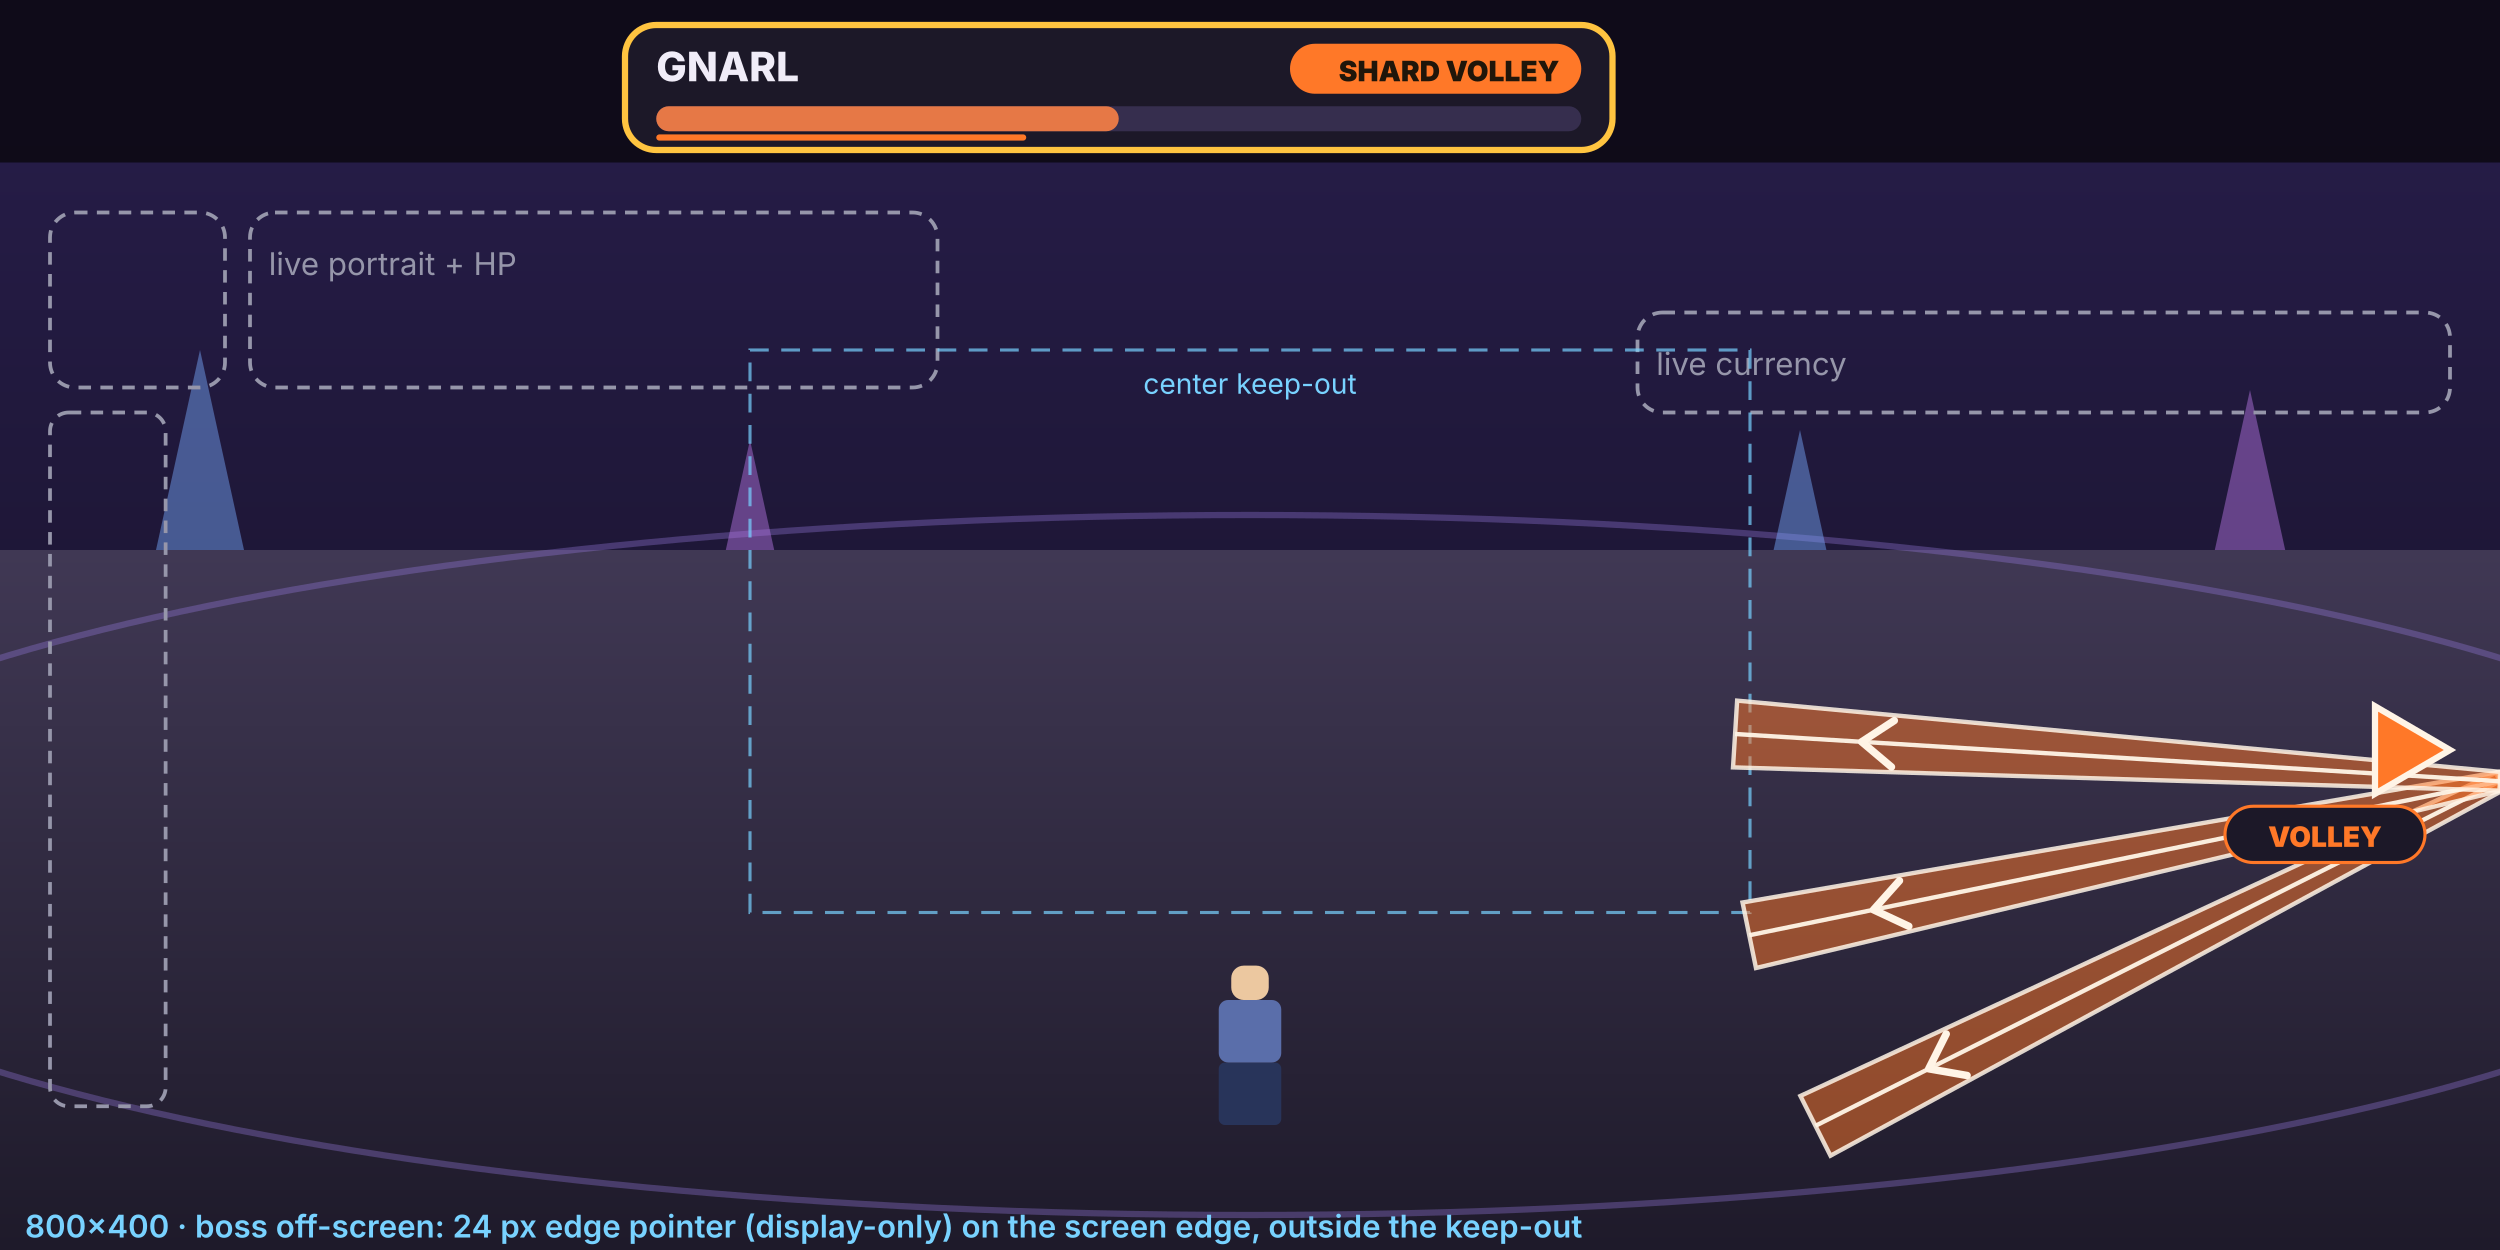
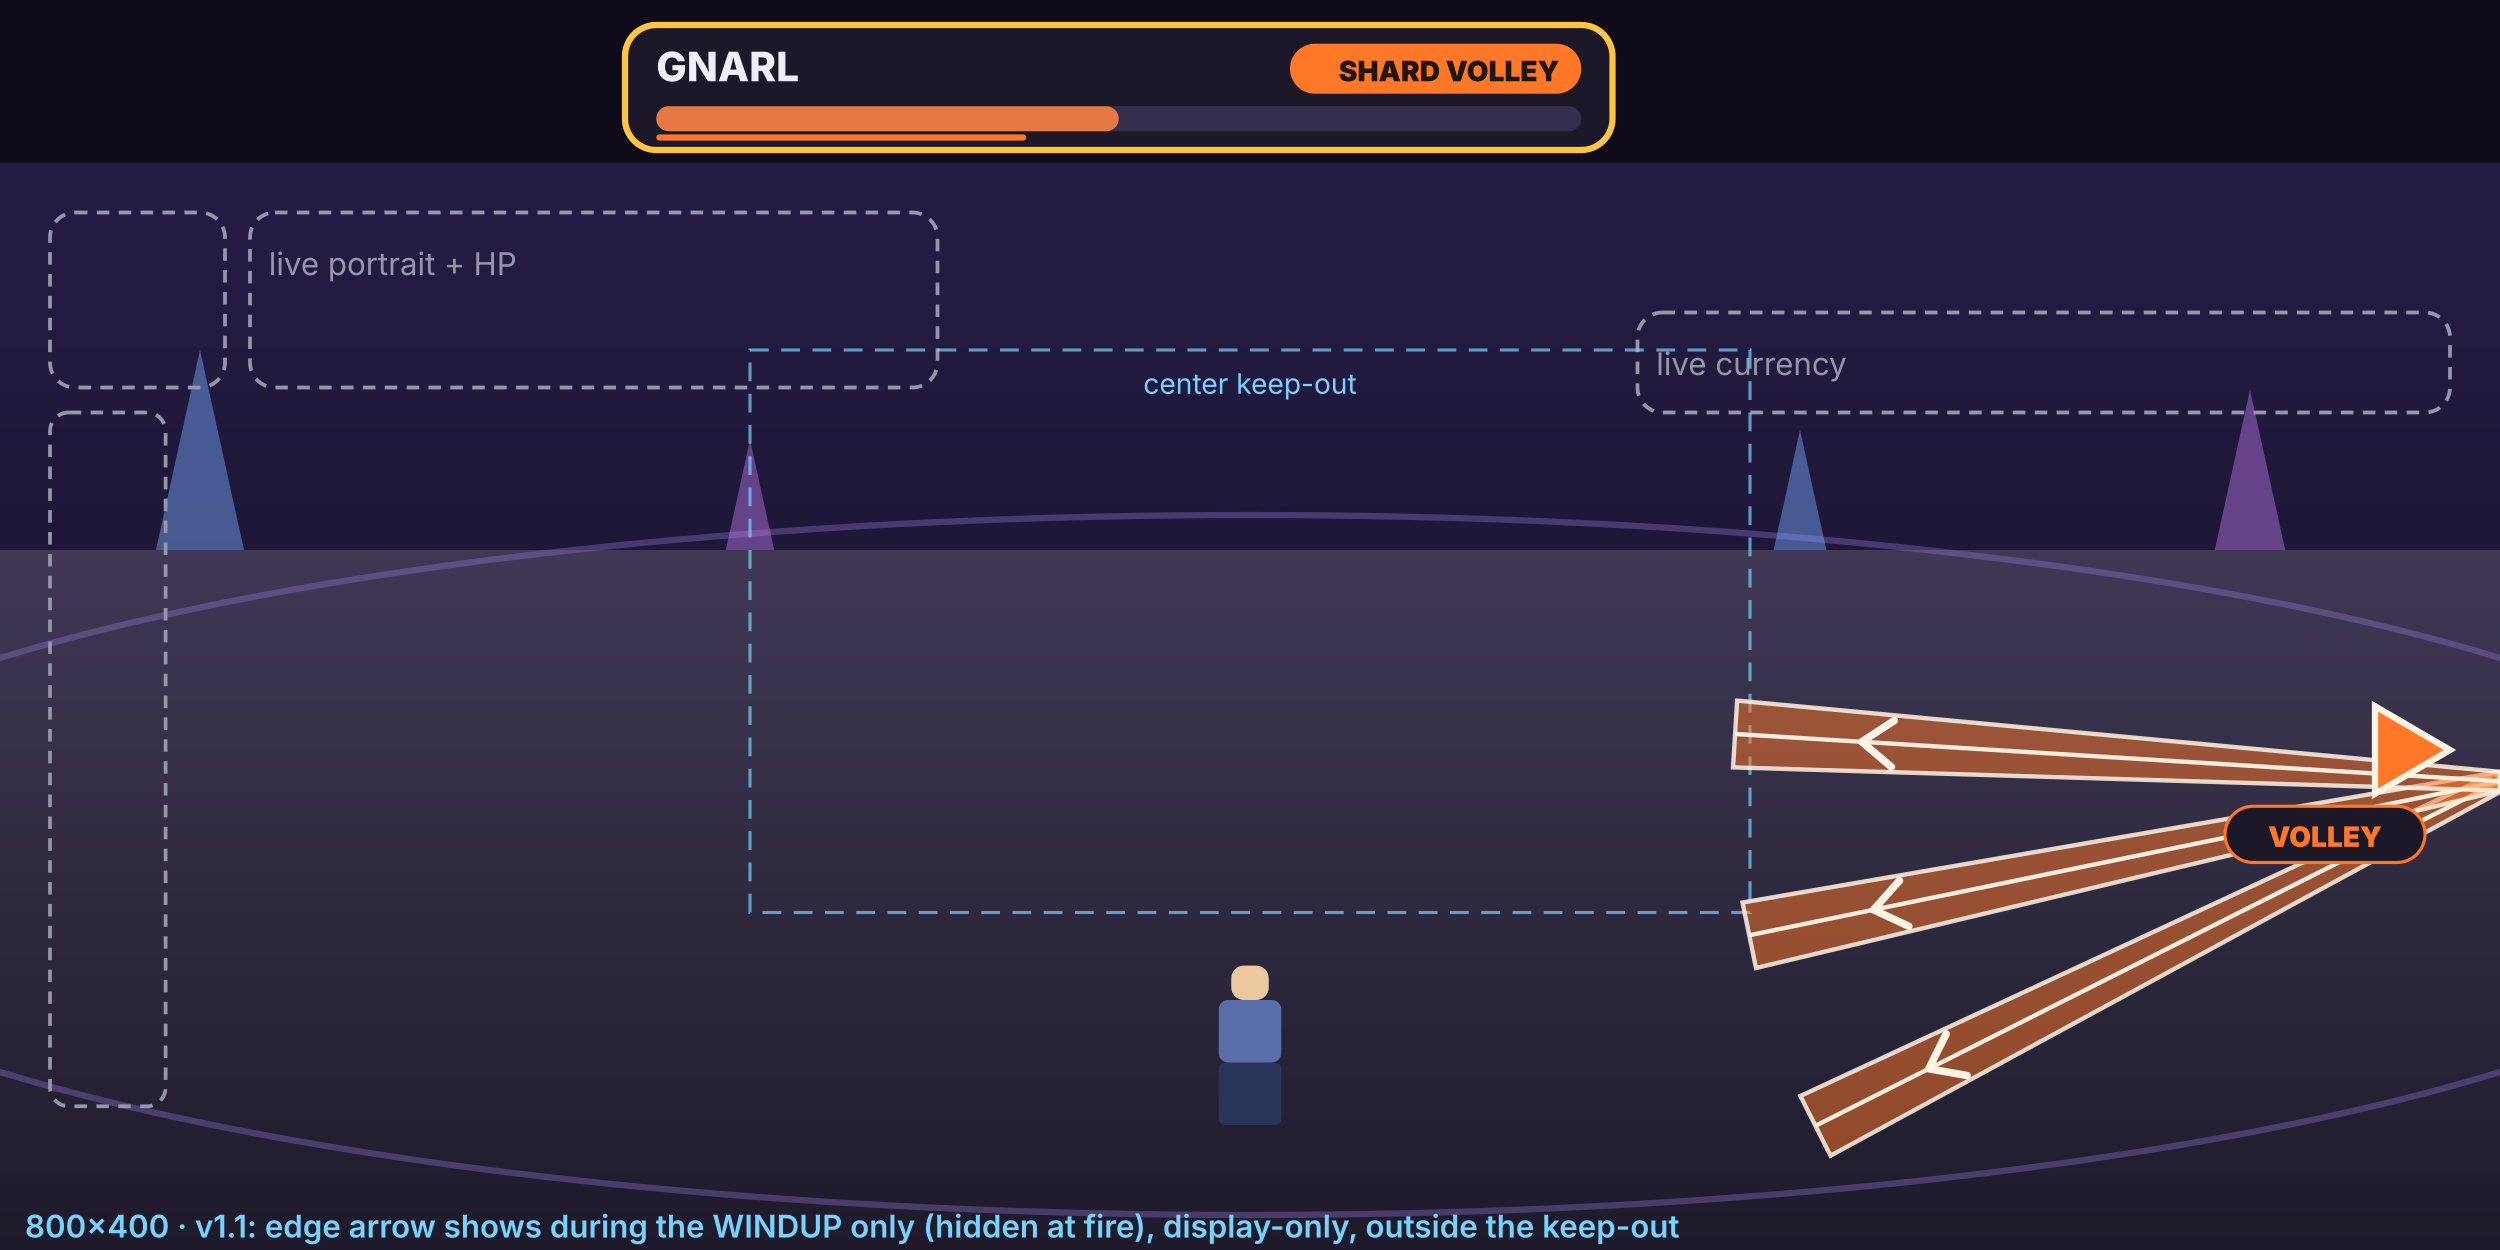
<svg xmlns="http://www.w3.org/2000/svg" width="800" height="400" viewBox="0 0 800 400">
  <defs>
    <linearGradient id="asky" x1="0" y1="0" x2="0" y2="1">
      <stop offset="0" stop-color="rgb(40,30,76)" />
      <stop offset="1" stop-color="rgb(18,14,30)" />
    </linearGradient>
    <linearGradient id="agnd" x1="0" y1="0" x2="0" y2="1">
      <stop offset="0" stop-color="rgb(64,56,84)" />
      <stop offset="1" stop-color="rgb(30,26,42)" />
    </linearGradient>
  </defs>
  <rect x="0" y="0" width="800" height="400" rx="0" fill="url(#asky)" />
  <polygon points="0,176.0 800,176.0 800,400 0,400" fill="url(#agnd)" />
  <ellipse cx="400.0" cy="276.8" rx="496.0" ry="112.0" fill="none" stroke="rgb(150,120,220)" stroke-opacity="0.35" stroke-width="2" />
  <polygon points="64.0,112.0 78.08,176.0 49.92,176.0" fill="rgb(120,170,255)" opacity="0.45" />
  <polygon points="720.0,124.8 731.264,176.0 708.736,176.0" fill="rgb(186,120,232)" opacity="0.45" />
  <polygon points="240.0,140.8 247.744,176.0 232.256,176.0" fill="rgb(186,120,232)" opacity="0.45" />
  <polygon points="576.0,137.6 584.448,176.0 567.552,176.0" fill="rgb(120,170,255)" opacity="0.45" />
  <rect x="0" y="0" width="800" height="52" rx="0" fill="rgb(10,8,16)" opacity="0.85" />
  <text x="400.0" y="34" font-family="'Builder Sans','BuilderSans','Inter','Segoe UI',Arial,sans-serif" font-size="10" font-weight="400" fill="rgb(176,168,198)" text-anchor="middle">Roblox top bar</text>
  <rect x="16" y="68" width="56" height="56" rx="8" fill="none" stroke="rgb(150,150,170)" stroke-width="1.2" stroke-dasharray="4 3" />
  <rect x="80" y="68" width="220" height="56" rx="8" fill="none" stroke="rgb(150,150,170)" stroke-width="1.2" stroke-dasharray="4 3" />
  <text x="86" y="88" font-family="'Builder Sans','BuilderSans','Inter','Segoe UI',Arial,sans-serif" font-size="10" font-weight="400" fill="rgb(150,150,170)" text-anchor="start">live portrait + HP</text>
  <rect x="524" y="100" width="260" height="32" rx="8" fill="none" stroke="rgb(150,150,170)" stroke-width="1.2" stroke-dasharray="4 3" />
  <text x="530" y="120" font-family="'Builder Sans','BuilderSans','Inter','Segoe UI',Arial,sans-serif" font-size="10" font-weight="400" fill="rgb(150,150,170)" text-anchor="start">live currency</text>
  <rect x="16" y="132" width="37" height="222" rx="6" fill="none" stroke="rgb(150,150,170)" stroke-width="1.2" stroke-dasharray="4 3" />
  <rect x="240" y="112" width="320" height="180" rx="0" fill="none" stroke="rgb(120,210,255)" stroke-width="1" stroke-dasharray="6 4" stroke-opacity="0.7" />
  <text x="400.0" y="126" font-family="'Builder Sans','BuilderSans','Inter','Segoe UI',Arial,sans-serif" font-size="9" font-weight="400" fill="rgb(120,210,255)" text-anchor="middle">center keep-out</text>
  <rect x="390.0" y="340.0" width="20.0" height="20.0" rx="2" fill="rgb(40,52,90)" />
  <rect x="390.0" y="320.0" width="20.0" height="20.0" rx="3" fill="rgb(90,110,170)" />
  <rect x="394.0" y="309.0" width="12.0" height="11.0" rx="4" fill="rgb(236,200,160)" />
  <polygon points="798.651,247.32 576.132,350.704 585.753,369.819 801.349,252.68" fill="rgb(255,120,40)" fill-opacity="0.5" stroke="rgb(255,244,230)" stroke-opacity="0.85" stroke-width="1.4" />
  <line x1="800" y1="250" x2="580.943" y2="360.262" stroke="rgb(255,244,230)" stroke-width="1.4" opacity="0.95" />
  <polyline points="622.786,330.871 617.198,342.013 629.476,344.162" fill="none" stroke="rgb(255,244,230)" stroke-width="2.4" stroke-linecap="round" stroke-linejoin="round" />
  <polygon points="799.397,247.061 557.61,288.798 561.91,309.762 800.603,252.939" fill="rgb(255,120,40)" fill-opacity="0.5" stroke="rgb(255,244,230)" stroke-opacity="0.85" stroke-width="1.4" />
  <line x1="800" y1="250" x2="559.76" y2="299.28" stroke="rgb(255,244,230)" stroke-width="1.4" opacity="0.95" />
  <polyline points="607.823,281.826 599.522,291.124 610.813,296.403" fill="none" stroke="rgb(255,244,230)" stroke-width="2.4" stroke-linecap="round" stroke-linejoin="round" />
  <polygon points="800.185,247.006 555.884,224.204 554.565,245.563 799.815,252.994" fill="rgb(255,120,40)" fill-opacity="0.5" stroke="rgb(255,244,230)" stroke-opacity="0.85" stroke-width="1.4" />
  <line x1="800" y1="250" x2="555.224" y2="234.883" stroke="rgb(255,244,230)" stroke-width="1.4" opacity="0.95" />
  <polyline points="606.176,230.576 595.736,237.385 605.259,245.428" fill="none" stroke="rgb(255,244,230)" stroke-width="2.4" stroke-linecap="round" stroke-linejoin="round" />
  <polygon points="784,240 760,226 760,254" fill="rgb(255,120,40)" stroke="rgb(255,244,230)" stroke-width="2" />
  <rect x="712" y="258" width="64" height="18" rx="9" fill="rgb(28,24,40)" stroke="rgb(255,120,40)" stroke-width="1" />
  <text x="744" y="271" font-family="'Builder Sans','BuilderSans','Inter','Segoe UI',Arial,sans-serif" font-size="9" font-weight="900" fill="rgb(255,120,40)" text-anchor="middle">VOLLEY</text>
  <rect x="200" y="8" width="316" height="40" rx="10" fill="rgb(28,24,40)" stroke="rgb(255,196,64)" stroke-width="2" />
  <text x="210" y="26" font-family="'Builder Sans','BuilderSans','Inter','Segoe UI',Arial,sans-serif" font-size="13" font-weight="800" fill="rgb(240,236,248)" text-anchor="start">GNARL</text>
  <rect x="412.8" y="14" width="93.2" height="16" rx="8" fill="rgb(255,120,40)" />
  <text x="499" y="26" font-family="'Builder Sans','BuilderSans','Inter','Segoe UI',Arial,sans-serif" font-size="9" font-weight="900" fill="rgb(32,22,10)" text-anchor="end">SHARD VOLLEY</text>
  <rect x="210" y="34" width="296" height="8" rx="4" fill="rgb(54,46,78)" />
  <rect x="210" y="34" width="148.0" height="8" rx="4" fill="rgb(230,120,70)" />
  <rect x="210" y="43" width="118.4" height="2" rx="1" fill="rgb(255,120,40)" />
-   <text x="8" y="396" font-family="'Builder Sans','BuilderSans','Inter','Segoe UI',Arial,sans-serif" font-size="10" font-weight="600" fill="rgb(120,210,255)" text-anchor="start">800×400 · boss off-screen: 24 px edge pointer (display-only) on the screen edge, outside the keep-out</text>
+   <text x="8" y="396" font-family="'Builder Sans','BuilderSans','Inter','Segoe UI',Arial,sans-serif" font-size="10" font-weight="600" fill="rgb(120,210,255)" text-anchor="start">800×400 · v1.1: edge arrow shows during the WINDUP only (hidden at fire), display-only, outside the keep-out</text>
</svg>
